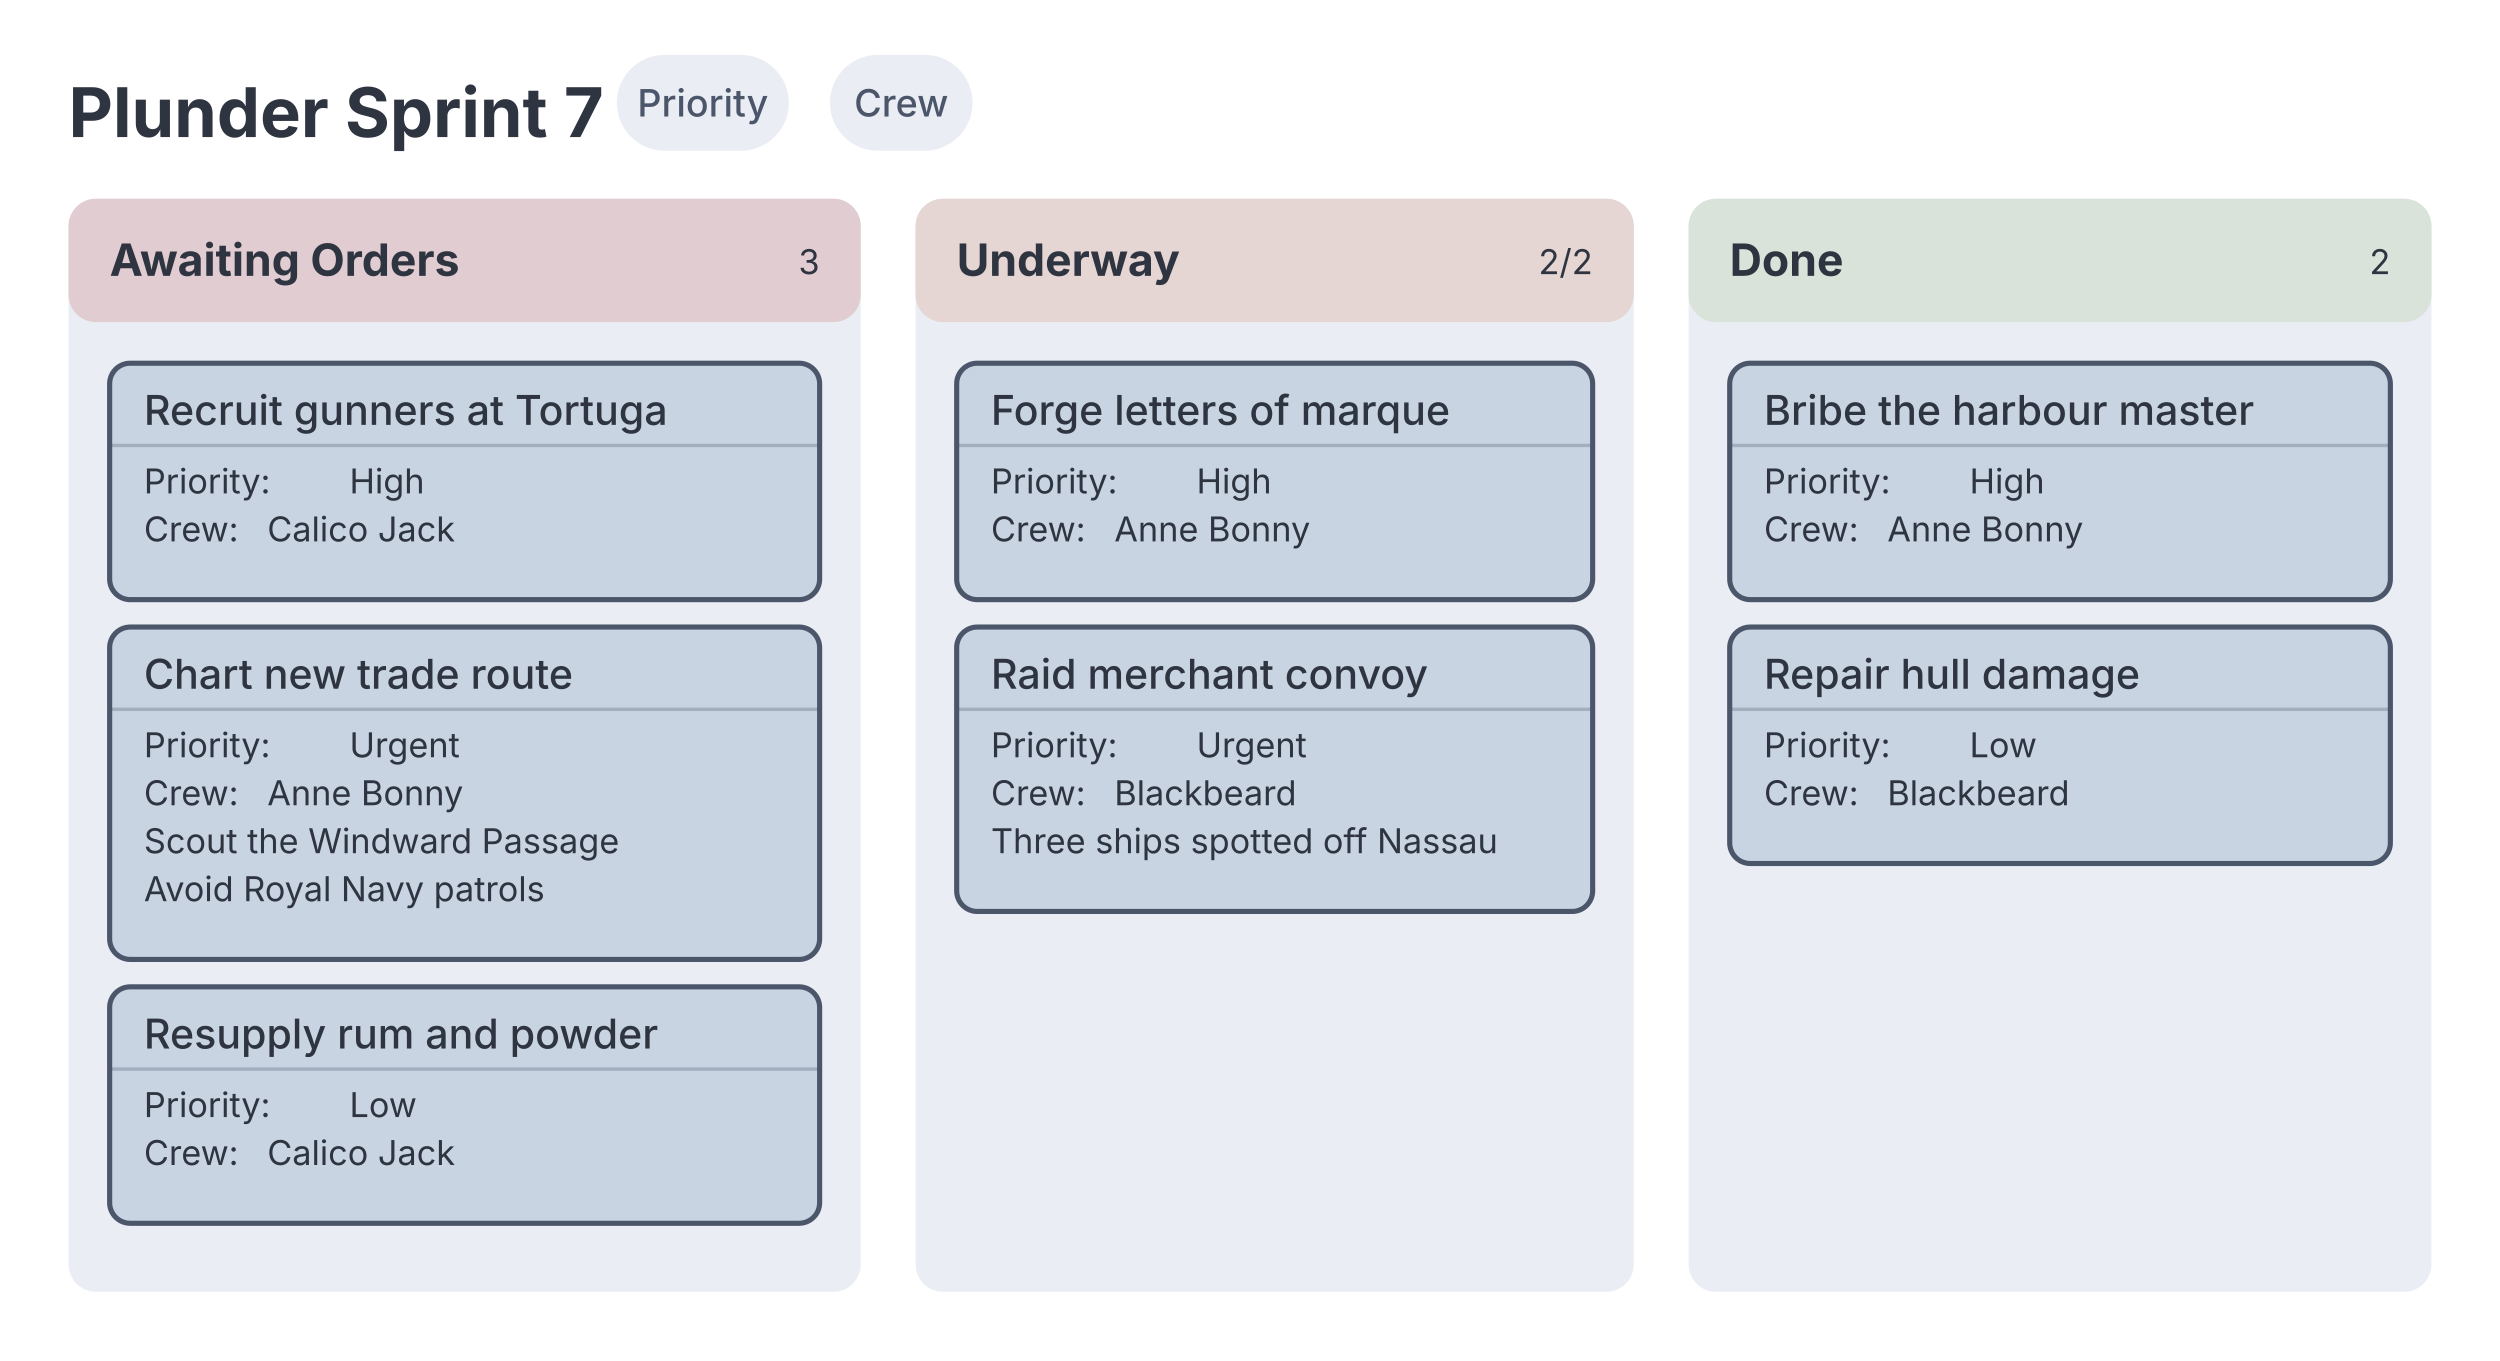
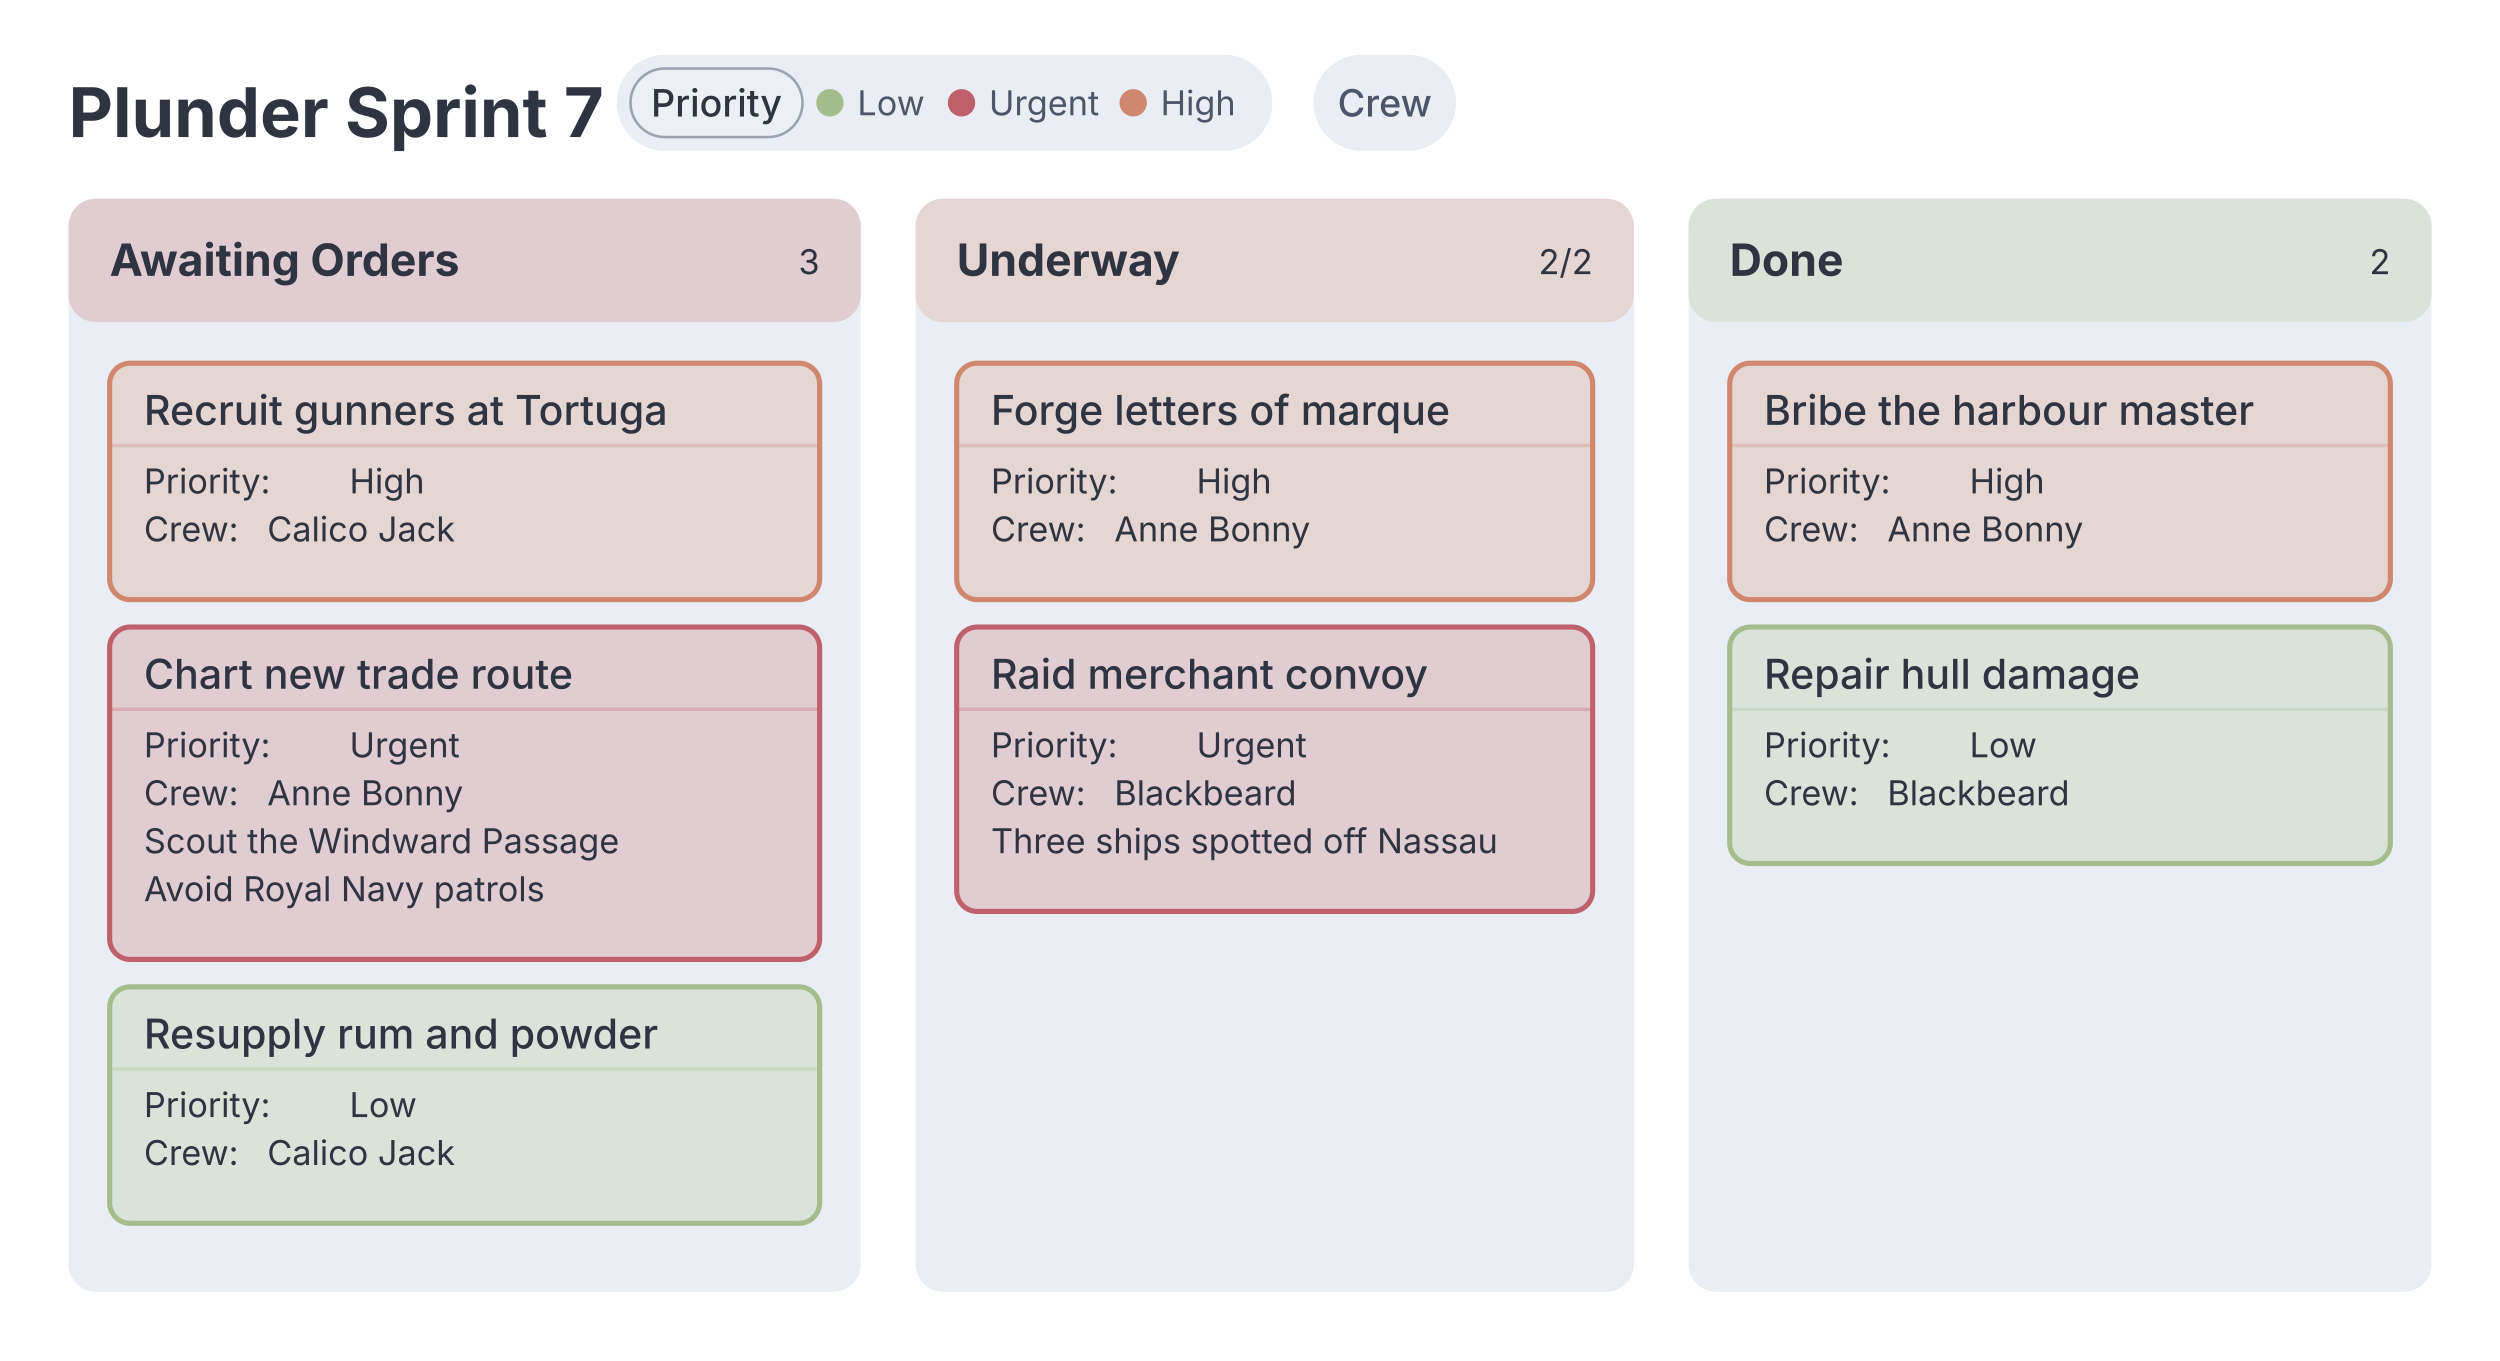
<svg xmlns="http://www.w3.org/2000/svg" width="729.6" height="397" font-family="Inter, system-ui, Avenir, Helvetica, Arial, sans-serif" style="background: rgb(236, 239, 244); font-family: Inter, system-ui, Avenir, Helvetica, Arial, sans-serif;">
  <text class="chart-title" data-line-number="1" x="20" y="40" font-size="20" font-weight="700" fill="#2e3440">Plunder Sprint 7</text>
  <g class="kanban-legend" transform="translate(180,16)">
-     <g class="dgmo-legend">
+     <g class="dgmo-legend" data-legend-title-relation="inline-with-title" data-legend-capsule-addon-width="0" data-legend-active="priority">
      <g transform="translate(0,0)" data-legend-group="priority" style="cursor: pointer;">
-         <rect width="50.21" height="28" rx="14" fill="#eaedf3" />
-         <text x="25.105" y="14" text-anchor="middle" dominant-baseline="central" font-size="11" font-weight="500" fill="#4c566a" pointer-events="none" font-family="Inter, system-ui, Avenir, Helvetica, Arial, sans-serif">Priority</text>
+         <rect width="191.31" height="28" rx="14" fill="#eaedf3" />
+         <rect x="4" y="4" width="50.21" height="20" rx="10" fill="#eceff4" />
+         <rect x="4" y="4" width="50.21" height="20" rx="10" fill="none" stroke="#9ca3af" stroke-width="0.75" />
+         <text x="29.105" y="14" text-anchor="middle" dominant-baseline="central" font-size="11" font-weight="500" fill="#2e3440" pointer-events="none" font-family="Inter, system-ui, Avenir, Helvetica, Arial, sans-serif">Priority</text>
+         <g data-legend-entry="low" data-series-name="Low" style="cursor: pointer;">
+           <circle cx="62.21" cy="14" r="4" fill="#a3be8c" />
+           <text x="70.21" y="14" dominant-baseline="central" font-size="10" fill="#4c566a" font-family="Inter, system-ui, Avenir, Helvetica, Arial, sans-serif">Low</text>
+         </g>
+         <g data-legend-entry="urgent" data-series-name="Urgent" style="cursor: pointer;">
+           <circle cx="100.61" cy="14" r="4" fill="#bf616a" />
+           <text x="108.61" y="14" dominant-baseline="central" font-size="10" fill="#4c566a" font-family="Inter, system-ui, Avenir, Helvetica, Arial, sans-serif">Urgent</text>
+         </g>
+         <g data-legend-entry="high" data-series-name="High" style="cursor: pointer;">
+           <circle cx="150.71" cy="14" r="4" fill="#d08770" />
+           <text x="158.71" y="14" dominant-baseline="central" font-size="10" fill="#4c566a" font-family="Inter, system-ui, Avenir, Helvetica, Arial, sans-serif">High</text>
+         </g>
      </g>
-       <g transform="translate(62.21,0)" data-legend-group="crew" style="cursor: pointer;">
+       <g transform="translate(203.31,0)" data-legend-group="crew" style="cursor: pointer;">
        <rect width="41.63" height="28" rx="14" fill="#eaedf3" />
        <text x="20.815" y="14" text-anchor="middle" dominant-baseline="central" font-size="11" font-weight="500" fill="#4c566a" pointer-events="none" font-family="Inter, system-ui, Avenir, Helvetica, Arial, sans-serif">Crew</text>
      </g>
    </g>
  </g>
  <g class="kanban-column" data-column-id="col-1" data-line-number="13">
    <rect x="20" y="58" width="231.2" height="319" rx="8" fill="#eaedf3" />
    <rect x="20" y="58" width="231.2" height="36" rx="8" fill="#e1ccd2" />
    <text x="32" y="80.5" font-size="13" font-weight="bold" fill="#2e3440">Awaiting Orders</text>
    <text x="239.2" y="80" text-anchor="end" font-size="10" fill="#2e3440" font-weight="normal">3</text>
-     <g class="kanban-card" data-card-id="card-1" data-line-number="14">
-       <rect x="32" y="106" width="207.2" height="69" rx="6" fill="#c9d4e2" stroke="#4c566a" stroke-width="1.5" />
+     <g class="kanban-card" data-card-id="card-1" data-line-number="14" data-tag-priority="high">
+       <rect x="32" y="106" width="207.2" height="69" rx="6" fill="#e5d5d3" stroke="#d08770" stroke-width="1.5" />
      <text x="42" y="124" font-size="12" font-weight="500" fill="#2e3440">
        <tspan>Recruit gunners at Tortuga</tspan>
      </text>
-       <line x1="32" y1="130" x2="239.2" y2="130" stroke="#4c566a" stroke-opacity="0.3" stroke-width="1" />
+       <line x1="32" y1="130" x2="239.2" y2="130" stroke="#d08770" stroke-opacity="0.3" stroke-width="1" />
      <text x="42" y="144" font-size="10" fill="#2e3440">Priority: </text>
      <text x="102" y="144" font-size="10" fill="#2e3440">High</text>
      <text x="42" y="158" font-size="10" fill="#2e3440">Crew: </text>
      <text x="78" y="158" font-size="10" fill="#2e3440">Calico Jack</text>
    </g>
-     <g class="kanban-card" data-card-id="card-2" data-line-number="15">
-       <rect x="32" y="183" width="207.2" height="97" rx="6" fill="#c9d4e2" stroke="#4c566a" stroke-width="1.5" />
+     <g class="kanban-card" data-card-id="card-2" data-line-number="15" data-tag-priority="urgent">
+       <rect x="32" y="183" width="207.2" height="97" rx="6" fill="#e1ccd2" stroke="#bf616a" stroke-width="1.5" />
      <text x="42" y="201" font-size="12" font-weight="500" fill="#2e3440">
        <tspan>Chart new trade route</tspan>
      </text>
-       <line x1="32" y1="207" x2="239.2" y2="207" stroke="#4c566a" stroke-opacity="0.3" stroke-width="1" />
+       <line x1="32" y1="207" x2="239.2" y2="207" stroke="#bf616a" stroke-opacity="0.3" stroke-width="1" />
      <text x="42" y="221" font-size="10" fill="#2e3440">Priority: </text>
      <text x="102" y="221" font-size="10" fill="#2e3440">Urgent</text>
      <text x="42" y="235" font-size="10" fill="#2e3440">Crew: </text>
      <text x="78" y="235" font-size="10" fill="#2e3440">Anne Bonny</text>
      <text x="42" y="249" font-size="10" fill="#2e3440">
        <tspan>Scout the Windward Passage</tspan>
      </text>
      <text x="42" y="263" font-size="10" fill="#2e3440">
        <tspan>Avoid Royal Navy patrols</tspan>
      </text>
    </g>
-     <g class="kanban-card" data-card-id="card-3" data-line-number="18">
-       <rect x="32" y="288" width="207.2" height="69" rx="6" fill="#c9d4e2" stroke="#4c566a" stroke-width="1.5" />
+     <g class="kanban-card" data-card-id="card-3" data-line-number="18" data-tag-priority="low">
+       <rect x="32" y="288" width="207.2" height="69" rx="6" fill="#dae3da" stroke="#a3be8c" stroke-width="1.5" />
      <text x="42" y="306" font-size="12" font-weight="500" fill="#2e3440">
        <tspan>Resupply rum and powder</tspan>
      </text>
-       <line x1="32" y1="312" x2="239.2" y2="312" stroke="#4c566a" stroke-opacity="0.3" stroke-width="1" />
+       <line x1="32" y1="312" x2="239.2" y2="312" stroke="#a3be8c" stroke-opacity="0.3" stroke-width="1" />
      <text x="42" y="326" font-size="10" fill="#2e3440">Priority: </text>
      <text x="102" y="326" font-size="10" fill="#2e3440">Low</text>
      <text x="42" y="340" font-size="10" fill="#2e3440">Crew: </text>
      <text x="78" y="340" font-size="10" fill="#2e3440">Calico Jack</text>
    </g>
  </g>
  <g class="kanban-column" data-column-id="col-2" data-line-number="20">
    <rect x="267.2" y="58" width="209.6" height="319" rx="8" fill="#eaedf3" />
    <rect x="267.2" y="58" width="209.6" height="36" rx="8" fill="#e5d5d3" />
    <text x="279.2" y="80.5" font-size="13" font-weight="bold" fill="#2e3440">Underway</text>
    <text x="464.8" y="80" text-anchor="end" font-size="10" fill="#2e3440" font-weight="normal">2/2</text>
-     <g class="kanban-card" data-card-id="card-4" data-line-number="21">
-       <rect x="279.2" y="106" width="185.6" height="69" rx="6" fill="#c9d4e2" stroke="#4c566a" stroke-width="1.5" />
+     <g class="kanban-card" data-card-id="card-4" data-line-number="21" data-tag-priority="high">
+       <rect x="279.2" y="106" width="185.6" height="69" rx="6" fill="#e5d5d3" stroke="#d08770" stroke-width="1.5" />
      <text x="289.2" y="124" font-size="12" font-weight="500" fill="#2e3440">
        <tspan>Forge letters of marque</tspan>
      </text>
-       <line x1="279.2" y1="130" x2="464.8" y2="130" stroke="#4c566a" stroke-opacity="0.3" stroke-width="1" />
+       <line x1="279.2" y1="130" x2="464.8" y2="130" stroke="#d08770" stroke-opacity="0.3" stroke-width="1" />
      <text x="289.2" y="144" font-size="10" fill="#2e3440">Priority: </text>
      <text x="349.2" y="144" font-size="10" fill="#2e3440">High</text>
      <text x="289.2" y="158" font-size="10" fill="#2e3440">Crew: </text>
      <text x="325.2" y="158" font-size="10" fill="#2e3440">Anne Bonny</text>
    </g>
-     <g class="kanban-card" data-card-id="card-5" data-line-number="22">
-       <rect x="279.2" y="183" width="185.6" height="83" rx="6" fill="#c9d4e2" stroke="#4c566a" stroke-width="1.5" />
+     <g class="kanban-card" data-card-id="card-5" data-line-number="22" data-tag-priority="urgent">
+       <rect x="279.2" y="183" width="185.6" height="83" rx="6" fill="#e1ccd2" stroke="#bf616a" stroke-width="1.5" />
      <text x="289.2" y="201" font-size="12" font-weight="500" fill="#2e3440">
        <tspan>Raid merchant convoy</tspan>
      </text>
-       <line x1="279.2" y1="207" x2="464.8" y2="207" stroke="#4c566a" stroke-opacity="0.3" stroke-width="1" />
+       <line x1="279.2" y1="207" x2="464.8" y2="207" stroke="#bf616a" stroke-opacity="0.3" stroke-width="1" />
      <text x="289.2" y="221" font-size="10" fill="#2e3440">Priority: </text>
      <text x="349.2" y="221" font-size="10" fill="#2e3440">Urgent</text>
      <text x="289.2" y="235" font-size="10" fill="#2e3440">Crew: </text>
      <text x="325.2" y="235" font-size="10" fill="#2e3440">Blackbeard</text>
      <text x="289.2" y="249" font-size="10" fill="#2e3440">
        <tspan>Three ships spotted off Nassau</tspan>
      </text>
    </g>
  </g>
  <g class="kanban-column" data-column-id="col-3" data-line-number="25">
    <rect x="492.8" y="58" width="216.8" height="319" rx="8" fill="#eaedf3" />
    <rect x="492.8" y="58" width="216.8" height="36" rx="8" fill="#dae3da" />
    <text x="504.8" y="80.5" font-size="13" font-weight="bold" fill="#2e3440">Done</text>
    <text x="697.6" y="80" text-anchor="end" font-size="10" fill="#2e3440" font-weight="normal">2</text>
-     <g class="kanban-card" data-card-id="card-6" data-line-number="26">
-       <rect x="504.8" y="106" width="192.8" height="69" rx="6" fill="#c9d4e2" stroke="#4c566a" stroke-width="1.5" />
+     <g class="kanban-card" data-card-id="card-6" data-line-number="26" data-tag-priority="high">
+       <rect x="504.8" y="106" width="192.8" height="69" rx="6" fill="#e5d5d3" stroke="#d08770" stroke-width="1.5" />
      <text x="514.8" y="124" font-size="12" font-weight="500" fill="#2e3440">
        <tspan>Bribe the harbour master</tspan>
      </text>
-       <line x1="504.8" y1="130" x2="697.6" y2="130" stroke="#4c566a" stroke-opacity="0.3" stroke-width="1" />
+       <line x1="504.8" y1="130" x2="697.6" y2="130" stroke="#d08770" stroke-opacity="0.3" stroke-width="1" />
      <text x="514.8" y="144" font-size="10" fill="#2e3440">Priority: </text>
      <text x="574.8" y="144" font-size="10" fill="#2e3440">High</text>
      <text x="514.8" y="158" font-size="10" fill="#2e3440">Crew: </text>
      <text x="550.8" y="158" font-size="10" fill="#2e3440">Anne Bonny</text>
    </g>
-     <g class="kanban-card" data-card-id="card-7" data-line-number="27">
-       <rect x="504.8" y="183" width="192.8" height="69" rx="6" fill="#c9d4e2" stroke="#4c566a" stroke-width="1.5" />
+     <g class="kanban-card" data-card-id="card-7" data-line-number="27" data-tag-priority="low">
+       <rect x="504.8" y="183" width="192.8" height="69" rx="6" fill="#dae3da" stroke="#a3be8c" stroke-width="1.5" />
      <text x="514.8" y="201" font-size="12" font-weight="500" fill="#2e3440">
        <tspan>Repair hull damage</tspan>
      </text>
-       <line x1="504.8" y1="207" x2="697.6" y2="207" stroke="#4c566a" stroke-opacity="0.3" stroke-width="1" />
+       <line x1="504.8" y1="207" x2="697.6" y2="207" stroke="#a3be8c" stroke-opacity="0.3" stroke-width="1" />
      <text x="514.8" y="221" font-size="10" fill="#2e3440">Priority: </text>
      <text x="574.8" y="221" font-size="10" fill="#2e3440">Low</text>
      <text x="514.8" y="235" font-size="10" fill="#2e3440">Crew: </text>
      <text x="550.8" y="235" font-size="10" fill="#2e3440">Blackbeard</text>
    </g>
  </g>
</svg>
